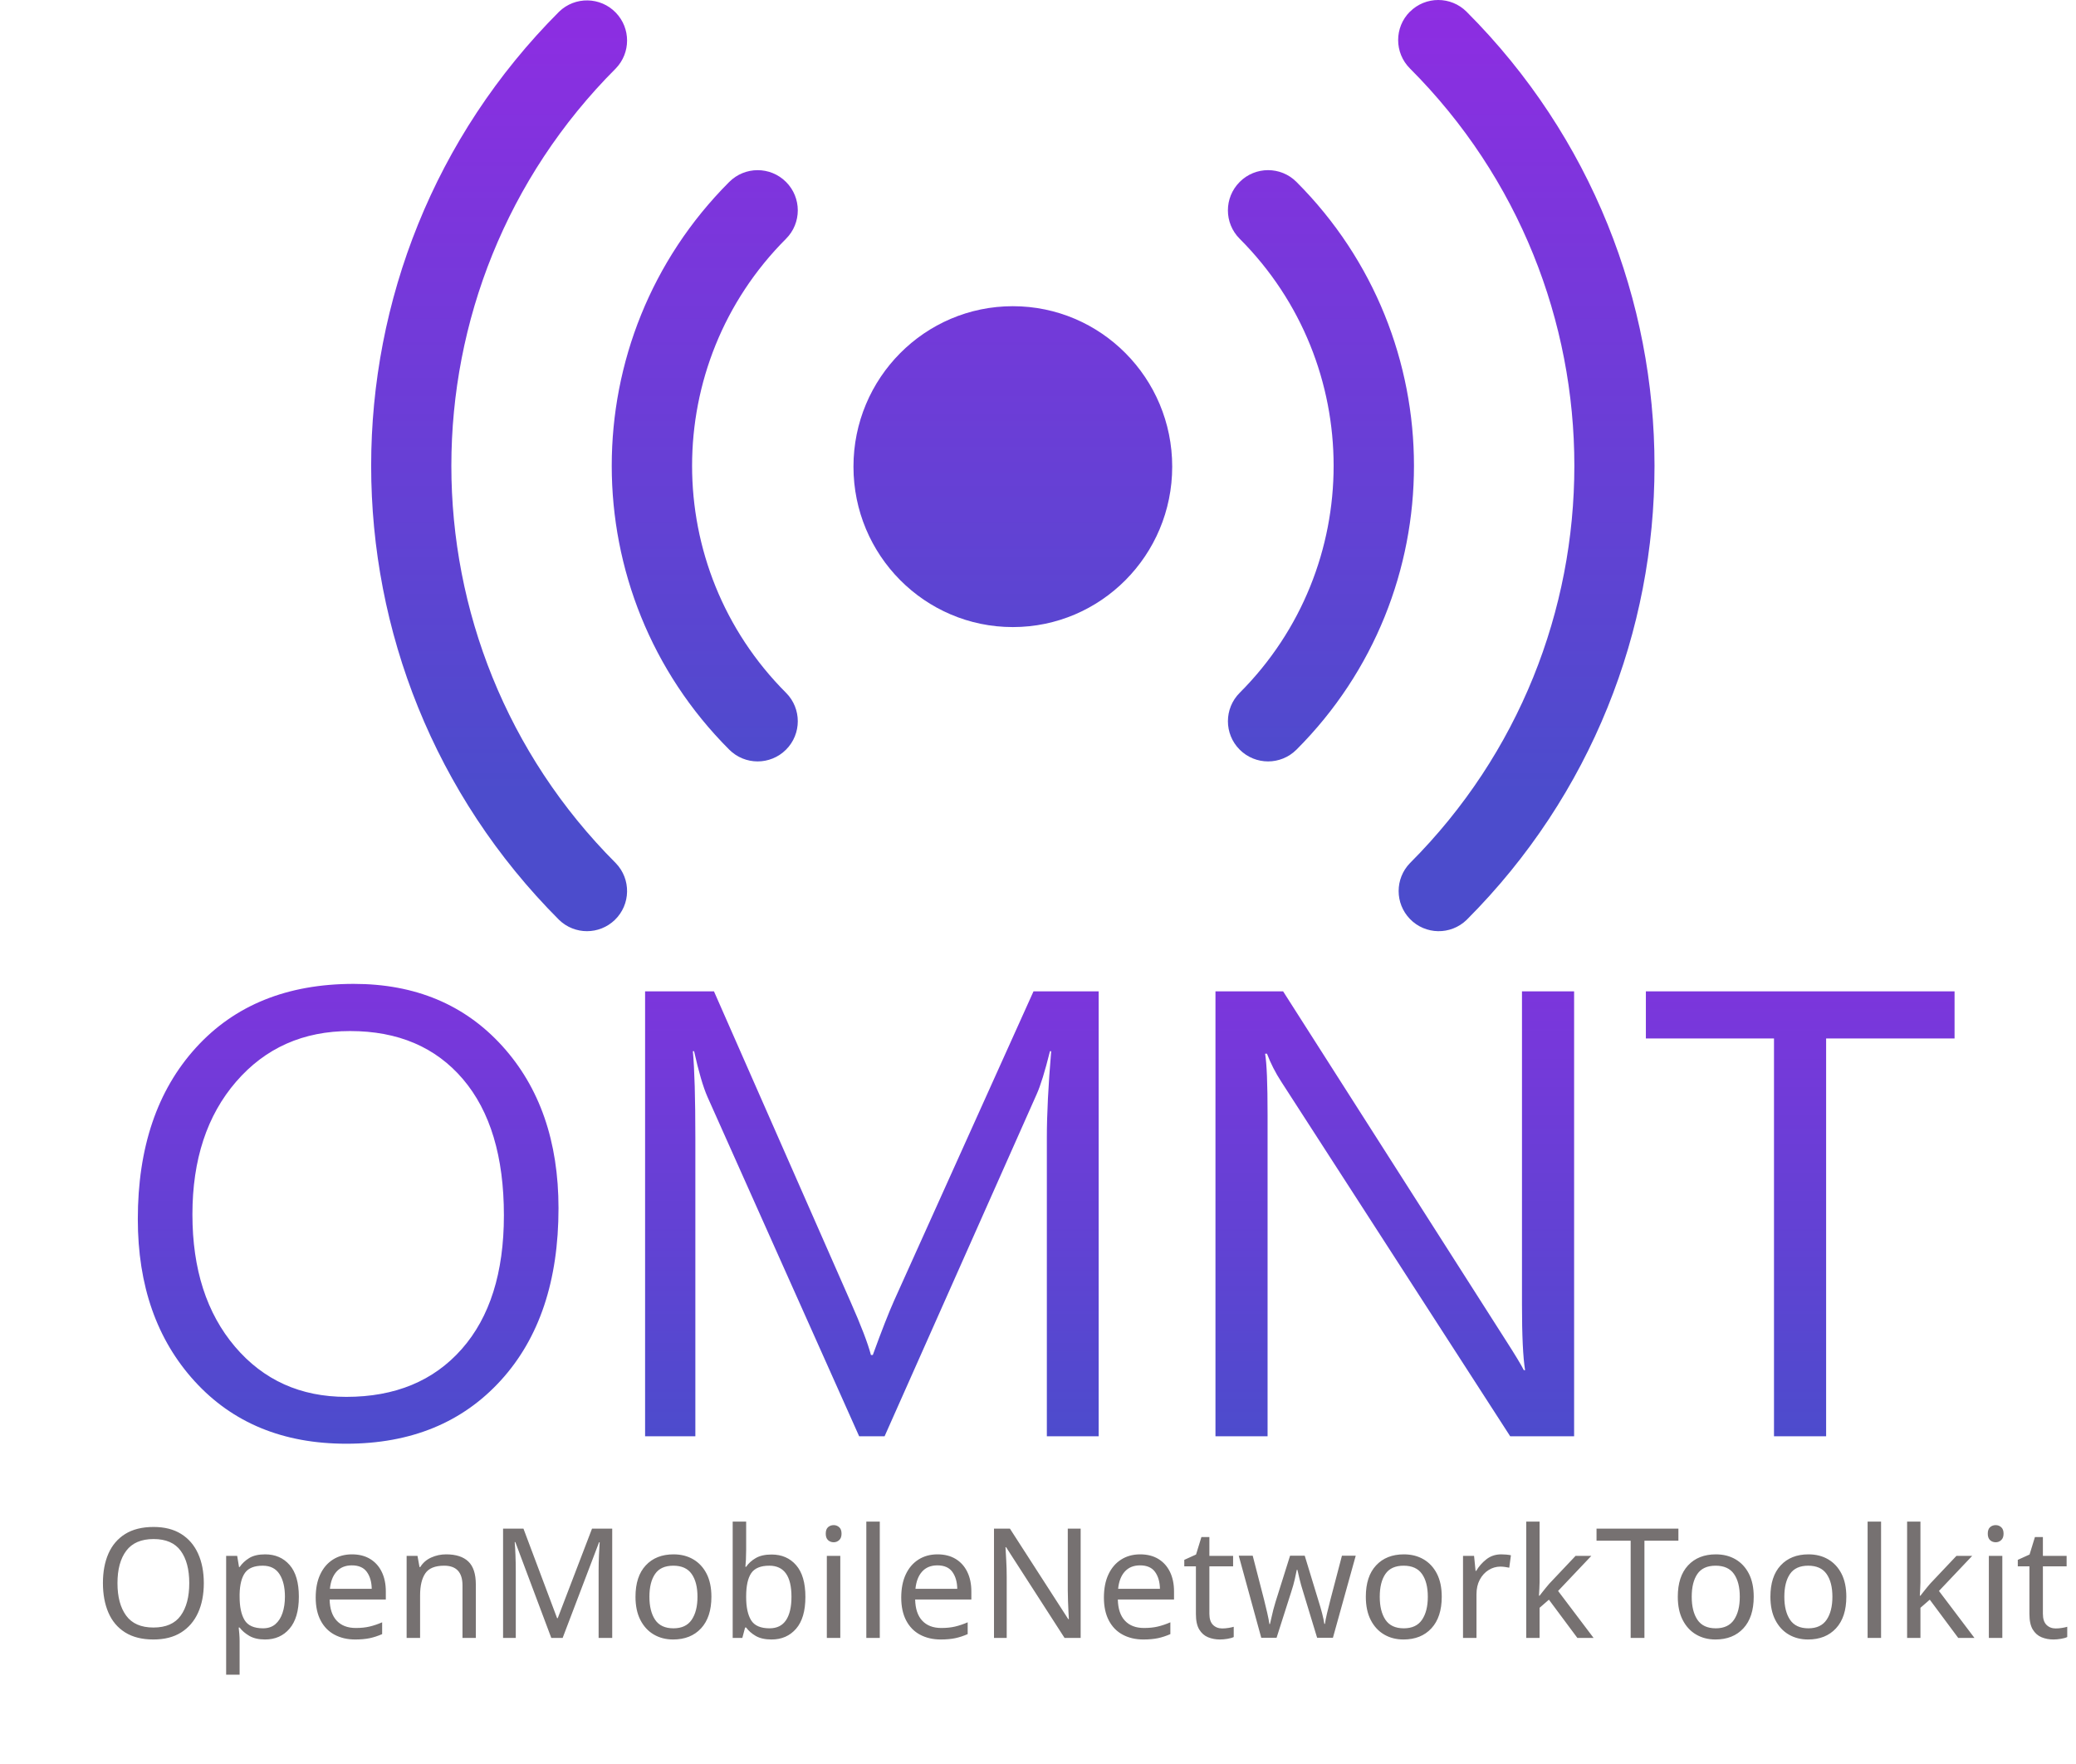
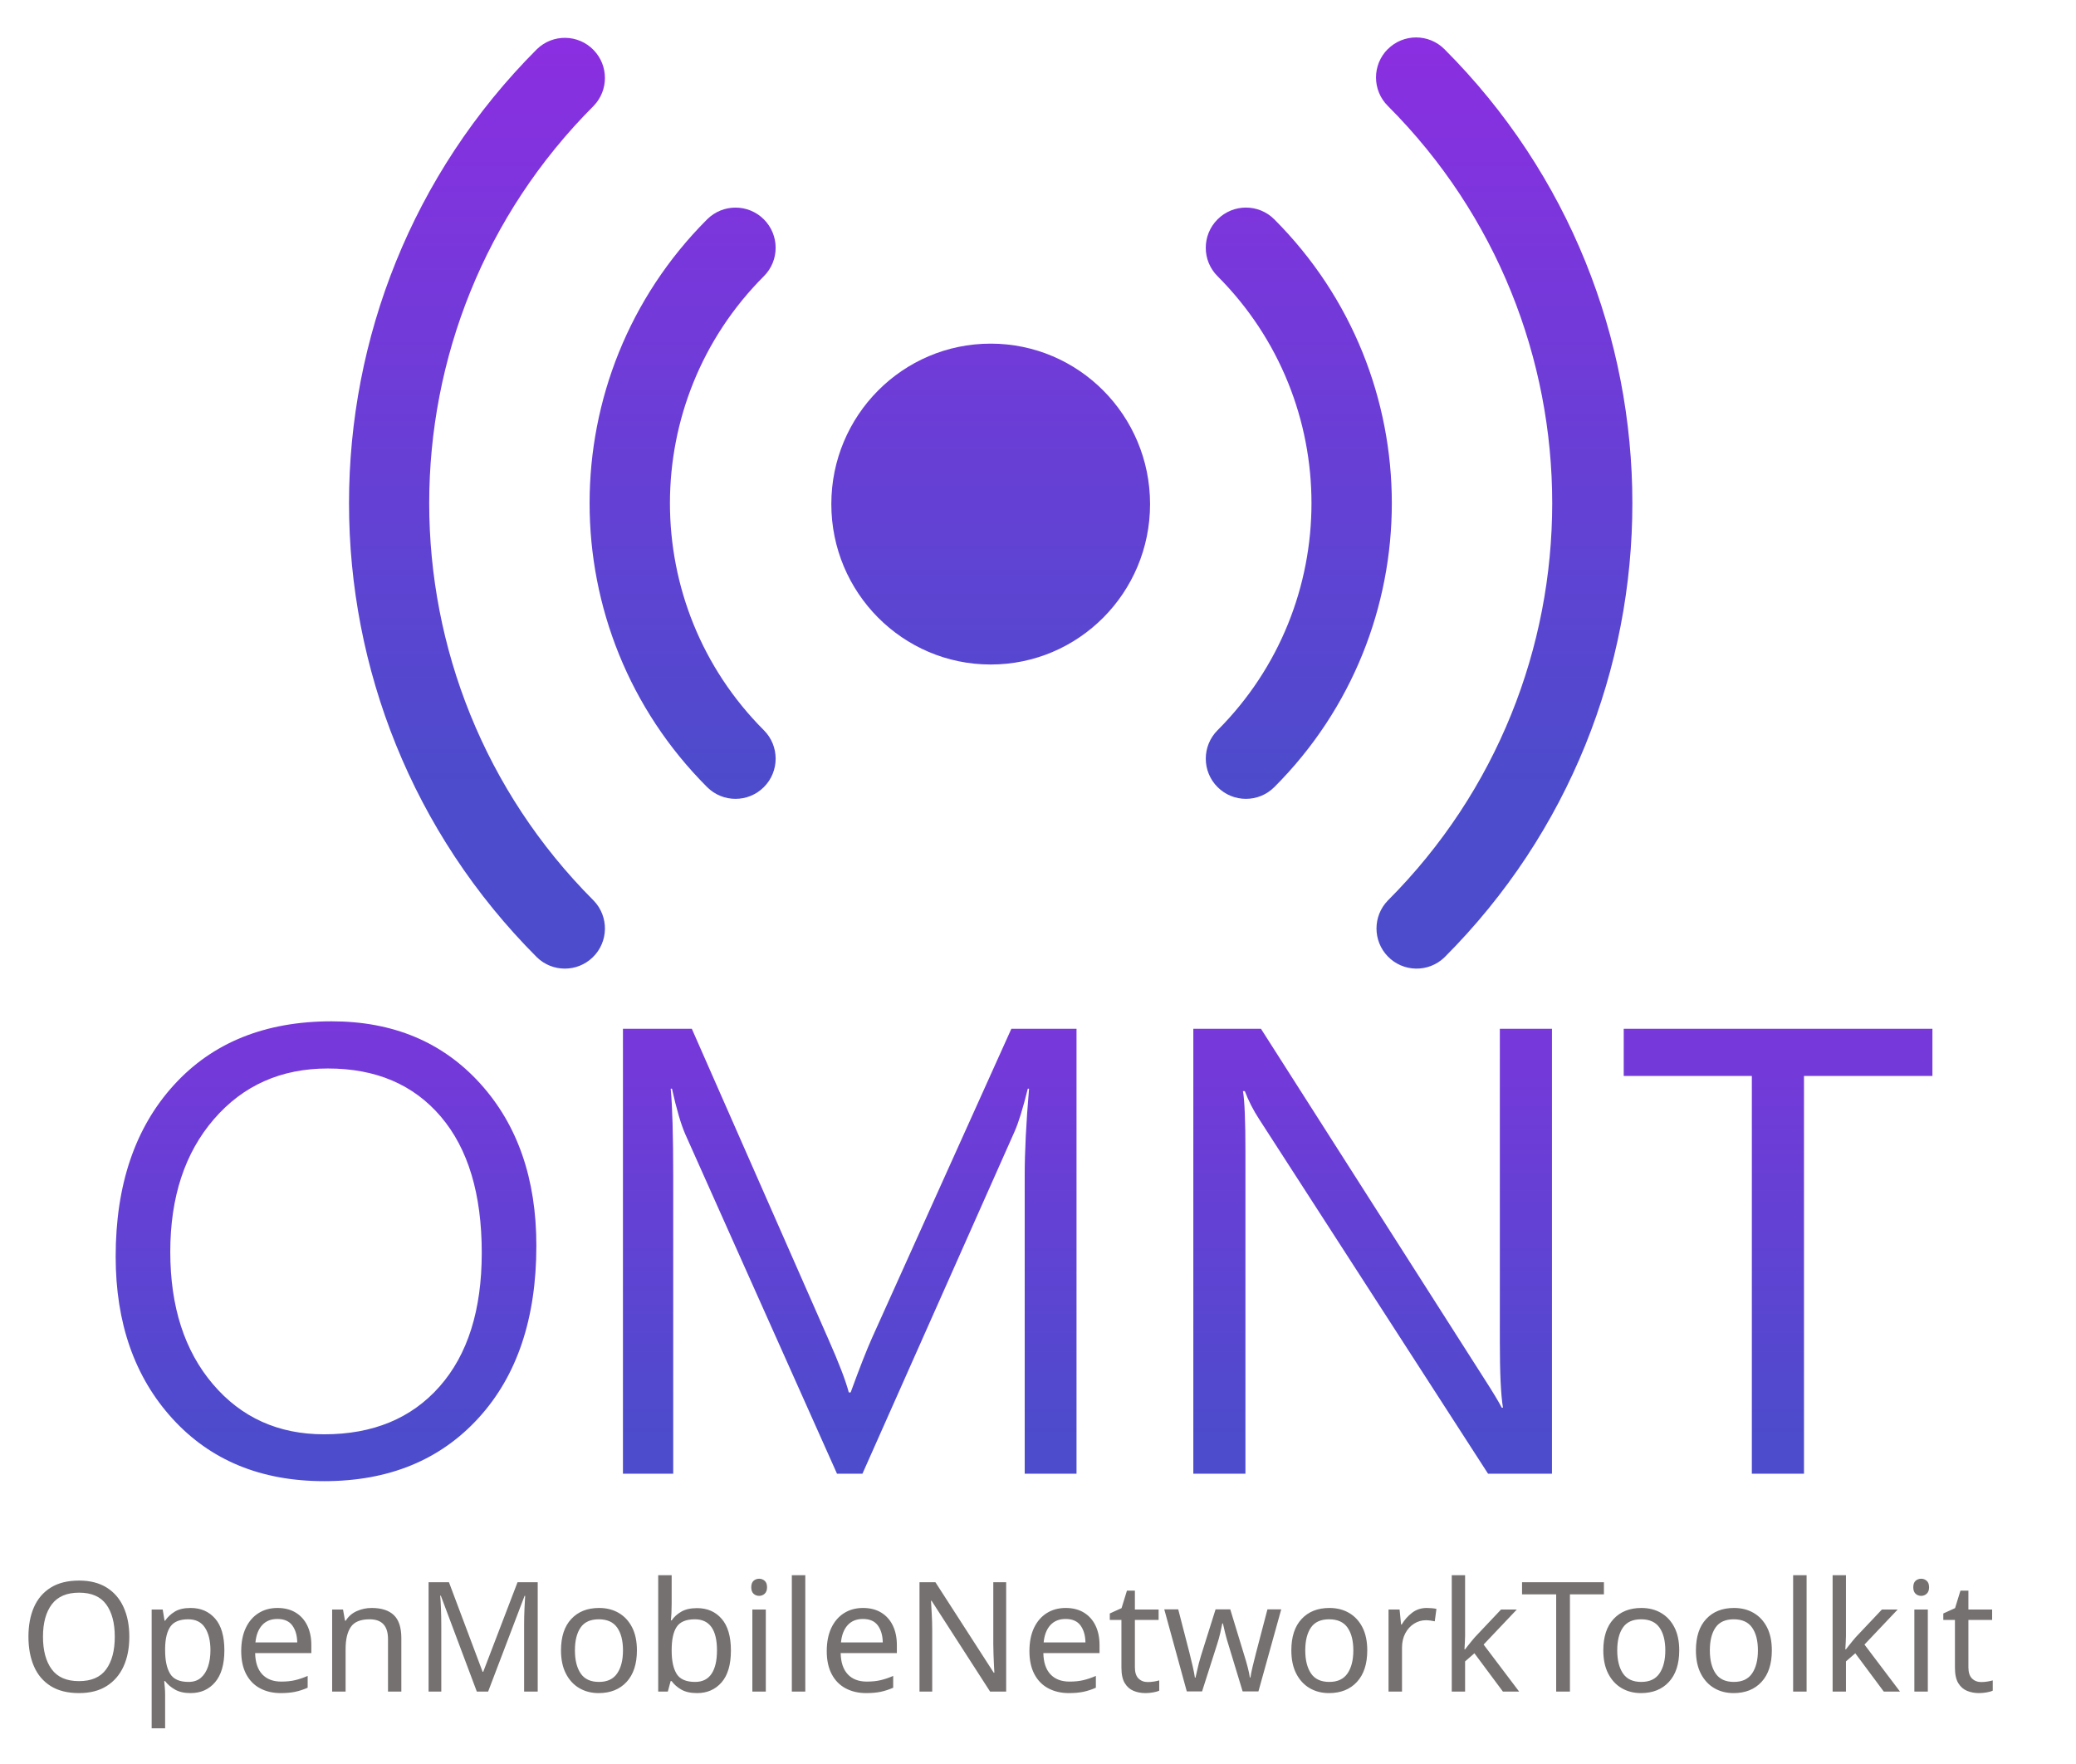
- <svg xmlns="http://www.w3.org/2000/svg" width="990" height="841" overflow="hidden">
-   <defs>
+ <svg xmlns="http://www.w3.org/2000/svg" width="990" height="841" overflow="hidden" version="1.1" id="svg114">
+   <defs id="defs100">
    <clipPath id="clip0">
-       <rect x="1717" y="598" width="990" height="841" />
+       <rect x="1717" y="598" width="990" height="841" id="rect76" />
    </clipPath>
-     <linearGradient x1="2211.67" y1="1350.84" x2="2211.67" y2="987.844" gradientUnits="userSpaceOnUse" spreadMethod="reflect" id="fill1">
-       <stop offset="0" stop-color="#4C4CCC" />
-       <stop offset="0.18" stop-color="#4C4CCC" />
-       <stop offset="1" stop-color="#8E2DE2" />
+     <linearGradient x1="2211.67" y1="1350.84" x2="2211.67" y2="987.844" gradientUnits="userSpaceOnUse" spreadMethod="reflect" id="fill1" gradientTransform="translate(10.5588,-17.85154)">
+       <stop offset="0" stop-color="#4C4CCC" id="stop79" />
+       <stop offset="0.18" stop-color="#4C4CCC" id="stop81" />
+       <stop offset="1" stop-color="#8E2DE2" id="stop83" />
    </linearGradient>
-     <linearGradient x1="2200" y1="1042" x2="2200" y2="598" gradientUnits="userSpaceOnUse" spreadMethod="reflect" id="fill2">
-       <stop offset="0" stop-color="#4C4CCC" />
-       <stop offset="0.15" stop-color="#4C4CCC" />
-       <stop offset="1" stop-color="#8E2DE2" />
+     <linearGradient x1="2200" y1="1042" x2="2200" y2="598" gradientUnits="userSpaceOnUse" spreadMethod="reflect" id="fill2" gradientTransform="translate(10.5588,-17.85154)">
+       <stop offset="0" stop-color="#4C4CCC" id="stop86" />
+       <stop offset="0.15" stop-color="#4C4CCC" id="stop88" />
+       <stop offset="1" stop-color="#8E2DE2" id="stop90" />
    </linearGradient>
-     <linearGradient x1="2200" y1="1042" x2="2200" y2="598" gradientUnits="userSpaceOnUse" spreadMethod="reflect" id="fill3">
-       <stop offset="0" stop-color="#4C4CCC" />
-       <stop offset="0.15" stop-color="#4C4CCC" />
-       <stop offset="1" stop-color="#8E2DE2" />
+     <linearGradient x1="2200" y1="1042" x2="2200" y2="598" gradientUnits="userSpaceOnUse" spreadMethod="reflect" id="fill3" gradientTransform="translate(10.5588,-17.85154)">
+       <stop offset="0" stop-color="#4C4CCC" id="stop93" />
+       <stop offset="0.15" stop-color="#4C4CCC" id="stop95" />
+       <stop offset="1" stop-color="#8E2DE2" id="stop97" />
    </linearGradient>
  </defs>
-   <g clip-path="url(#clip0)" transform="translate(-1717 -598)">
-     <path d="M1883.92 1089.62C1861.63 1089.62 1843.53 1097.66 1829.62 1113.74 1815.71 1129.81 1808.76 1150.92 1808.76 1177.06 1808.76 1203.2 1815.54 1224.23 1829.1 1240.16 1842.66 1256.09 1860.34 1264.05 1882.14 1264.05 1905.42 1264.05 1923.77 1256.46 1937.18 1241.27 1950.59 1226.08 1957.3 1204.83 1957.3 1177.5 1957.3 1149.49 1950.79 1127.84 1937.77 1112.55 1924.75 1097.27 1906.8 1089.62 1883.92 1089.62ZM2501.88 1070.68 2649.09 1070.68 2649.09 1093.17 2587.84 1093.17 2587.84 1282.84 2562.98 1282.84 2562.98 1093.17 2501.88 1093.17ZM2296.63 1070.68 2328.88 1070.68 2435.11 1237.13C2439.55 1244.03 2442.41 1248.77 2443.69 1251.33L2444.28 1251.33C2443.29 1245.22 2442.8 1234.81 2442.8 1220.11L2442.8 1070.68 2467.66 1070.68 2467.66 1282.84 2437.18 1282.84 2327.99 1113.74C2325.23 1109.5 2322.96 1105.06 2321.19 1100.42L2320.3 1100.42C2321.09 1104.96 2321.48 1114.67 2321.48 1129.57L2321.48 1282.84 2296.63 1282.84ZM2024.63 1070.68 2057.47 1070.68 2122.57 1218.63C2127.6 1229.98 2130.85 1238.46 2132.33 1244.08L2133.22 1244.08C2137.46 1232.44 2140.87 1223.76 2143.43 1218.04L2209.86 1070.68 2240.93 1070.68 2240.93 1282.84 2216.22 1282.84 2216.22 1140.52C2216.22 1129.27 2216.91 1115.51 2218.29 1099.24L2217.7 1099.24C2215.33 1108.81 2213.21 1115.66 2211.34 1119.8L2138.84 1282.84 2126.71 1282.84 2054.37 1120.99C2052.29 1116.25 2050.17 1109 2048 1099.24L2047.41 1099.24C2048.2 1107.72 2048.6 1121.58 2048.6 1140.81L2048.6 1282.84 2024.63 1282.84ZM1885.69 1067.13C1914.99 1067.13 1938.58 1077 1956.49 1096.72 1974.39 1116.45 1983.34 1142.24 1983.34 1174.1 1983.34 1208.72 1974.17 1236.09 1955.82 1256.21 1937.48 1276.33 1912.92 1286.39 1882.14 1286.39 1852.06 1286.39 1827.97 1276.48 1809.87 1256.66 1791.77 1236.83 1782.72 1211.04 1782.72 1179.28 1782.72 1145.15 1791.94 1117.93 1810.39 1097.61 1828.83 1077.29 1853.93 1067.13 1885.69 1067.13Z" fill="url(#fill1)" fill-rule="evenodd" />
-     <text fill="#000000" fill-opacity="0" font-family="Arial,Arial_MSFontService,sans-serif" font-size="219.261" x="1782.72" y="1258.99">OMNT</text>
-     <text fill="#767171" font-family="Segoe UI,Segoe UI_MSFontService,sans-serif" font-weight="400" font-size="73" transform="matrix(1 0 0 1 1761.63 1379)">OpenMobileNetworkToolkit</text>
-     <path d="M2010.67 630.627C1906.11 735.258 1906.1 904.907 2010.65 1009.55 2010.66 1009.56 2010.67 1009.56 2010.67 1009.57 2018.01 1017.17 2017.8 1029.29 2010.2 1036.63 2002.79 1043.79 1991.04 1043.79 1983.63 1036.63 1864.13 917.049 1864.12 723.164 1983.62 603.576 1983.62 603.573 1983.63 603.569 1983.63 603.565 1991.23 596.222 2003.34 596.433 2010.67 604.036 2017.83 611.452 2017.83 623.211 2010.67 630.627ZM2091.84 711.85C2032.11 771.639 2032.11 868.556 2091.84 928.344 2099.32 935.827 2099.32 947.961 2091.84 955.444 2084.36 962.927 2072.24 962.927 2064.76 955.444 1990.06 880.714 1990.05 759.536 2064.72 684.786 2064.73 684.774 2064.75 684.762 2064.76 684.75 2072.24 677.267 2084.36 677.267 2091.84 684.75 2099.32 692.234 2099.32 704.367 2091.84 711.85ZM2308.18 684.75C2315.64 677.267 2327.75 677.251 2335.23 684.716 2335.24 684.727 2335.25 684.739 2335.26 684.75 2409.96 759.48 2409.97 880.658 2335.3 955.409 2335.28 955.421 2335.27 955.432 2335.26 955.444 2327.78 962.927 2315.66 962.927 2308.18 955.444 2300.7 947.961 2300.7 935.827 2308.18 928.344 2367.91 868.556 2367.91 771.639 2308.18 711.85 2300.7 704.386 2300.69 692.268 2308.15 684.784 2308.16 684.773 2308.17 684.762 2308.18 684.75ZM2389.35 603.604C2396.81 596.132 2408.92 596.132 2416.39 603.604 2535.87 723.185 2535.87 917.049 2416.39 1036.63 2408.79 1043.97 2396.68 1043.76 2389.35 1036.16 2382.19 1028.74 2382.19 1016.99 2389.35 1009.57 2493.91 904.938 2493.92 735.288 2389.37 630.647 2389.36 630.64 2389.35 630.633 2389.35 630.627 2381.88 623.153 2381.88 611.039 2389.35 603.565Z" fill="url(#fill2)" fill-rule="evenodd" />
-     <path d="M2276 820.5C2276 862.75 2241.97 897 2200 897 2158.03 897 2124 862.75 2124 820.5 2124 778.25 2158.03 744 2200 744 2241.97 744 2276 778.25 2276 820.5Z" fill="url(#fill3)" fill-rule="evenodd" />
+   <g clip-path="url(#clip0)" transform="translate(-1727.559,-580.1485)" id="g112">
+     <path d="m 1883.92,1089.62 c -22.29,0 -40.39,8.04 -54.3,24.12 -13.91,16.07 -20.86,37.18 -20.86,63.32 0,26.14 6.78,47.17 20.34,63.1 13.56,15.93 31.24,23.89 53.04,23.89 23.28,0 41.63,-7.59 55.04,-22.78 13.41,-15.19 20.12,-36.44 20.12,-63.77 0,-28.01 -6.51,-49.66 -19.53,-64.95 -13.02,-15.28 -30.97,-22.93 -53.85,-22.93 z m 617.96,-18.94 h 147.21 v 22.49 h -61.25 v 189.67 h -24.86 v -189.67 h -61.1 z m -205.25,0 h 32.25 l 106.23,166.45 c 4.44,6.9 7.3,11.64 8.58,14.2 h 0.59 c -0.99,-6.11 -1.48,-16.52 -1.48,-31.22 v -149.43 h 24.86 v 212.16 h -30.48 l -109.19,-169.1 c -2.76,-4.24 -5.03,-8.68 -6.8,-13.32 h -0.89 c 0.79,4.54 1.18,14.25 1.18,29.15 v 153.27 h -24.85 z m -272,0 h 32.84 l 65.1,147.95 c 5.03,11.35 8.28,19.83 9.76,25.45 h 0.89 c 4.24,-11.64 7.65,-20.32 10.21,-26.04 l 66.43,-147.36 h 31.07 v 212.16 h -24.71 v -142.32 c 0,-11.25 0.69,-25.01 2.07,-41.28 h -0.59 c -2.37,9.57 -4.49,16.42 -6.36,20.56 l -72.5,163.04 h -12.13 l -72.34,-161.85 c -2.08,-4.74 -4.2,-11.99 -6.37,-21.75 h -0.59 c 0.79,8.48 1.19,22.34 1.19,41.57 v 142.03 h -23.97 z m -138.94,-3.55 c 29.3,0 52.89,9.87 70.8,29.59 17.9,19.73 26.85,45.52 26.85,77.38 0,34.62 -9.17,61.99 -27.52,82.11 -18.34,20.12 -42.9,30.18 -73.68,30.18 -30.08,0 -54.17,-9.91 -72.27,-29.73 -18.1,-19.83 -27.15,-45.62 -27.15,-77.38 0,-34.13 9.22,-61.35 27.67,-81.67 18.44,-20.32 43.54,-30.48 75.3,-30.48 z" fill="url(#fill1)" fill-rule="evenodd" id="path102" style="fill:url(#fill1)" />
+     <text fill="#000000" fill-opacity="0" font-family="Arial, Arial_MSFontService, sans-serif" font-size="219.261px" x="1782.72" y="1258.99" id="text104">OMNT</text>
+     <text fill="#767171" font-family="'Segoe UI', 'Segoe UI_MSFontService', sans-serif" font-weight="400" font-size="73px" id="text106" x="1736.669" y="1386.71">OpenMobileNetworkToolkit</text>
+     <path d="m 2010.67,630.627 c -104.56,104.631 -104.57,274.28 -0.02,378.923 0.01,0.01 0.02,0.01 0.02,0.02 7.34,7.6 7.13,19.72 -0.47,27.06 -7.41,7.16 -19.16,7.16 -26.57,0 -119.5,-119.581 -119.51,-313.466 -0.01,-433.054 0,-0.003 0.01,-0.007 0.01,-0.011 7.6,-7.343 19.71,-7.132 27.04,0.471 7.16,7.416 7.16,19.175 0,26.591 z m 81.17,81.223 c -59.73,59.789 -59.73,156.706 0,216.494 7.48,7.483 7.48,19.617 0,27.1 -7.48,7.483 -19.6,7.483 -27.08,0 -74.7,-74.73 -74.71,-195.908 -0.04,-270.658 0.01,-0.012 0.03,-0.024 0.04,-0.036 7.48,-7.483 19.6,-7.483 27.08,0 7.48,7.484 7.48,19.617 0,27.1 z m 216.34,-27.1 c 7.46,-7.483 19.57,-7.499 27.05,-0.034 0.01,0.011 0.02,0.023 0.03,0.034 74.7,74.73 74.71,195.908 0.04,270.659 -0.02,0.012 -0.03,0.023 -0.04,0.035 -7.48,7.483 -19.6,7.483 -27.08,0 -7.48,-7.483 -7.48,-19.617 0,-27.1 59.73,-59.788 59.73,-156.705 0,-216.494 -7.48,-7.464 -7.49,-19.582 -0.03,-27.066 0.01,-0.011 0.02,-0.022 0.03,-0.034 z m 81.17,-81.146 c 7.46,-7.472 19.57,-7.472 27.04,0 119.48,119.581 119.48,313.445 0,433.026 -7.6,7.34 -19.71,7.13 -27.04,-0.47 -7.16,-7.42 -7.16,-19.17 0,-26.59 104.56,-104.632 104.57,-274.282 0.02,-378.923 -0.01,-0.007 -0.02,-0.014 -0.02,-0.02 -7.47,-7.474 -7.47,-19.588 0,-27.062 z" fill="url(#fill2)" fill-rule="evenodd" id="path108" style="fill:url(#fill2)" />
+     <path d="m 2276,820.5 c 0,42.25 -34.03,76.5 -76,76.5 -41.97,0 -76,-34.25 -76,-76.5 0,-42.25 34.03,-76.5 76,-76.5 41.97,0 76,34.25 76,76.5 z" fill="url(#fill3)" fill-rule="evenodd" id="path110" style="fill:url(#fill3)" />
  </g>
</svg>
